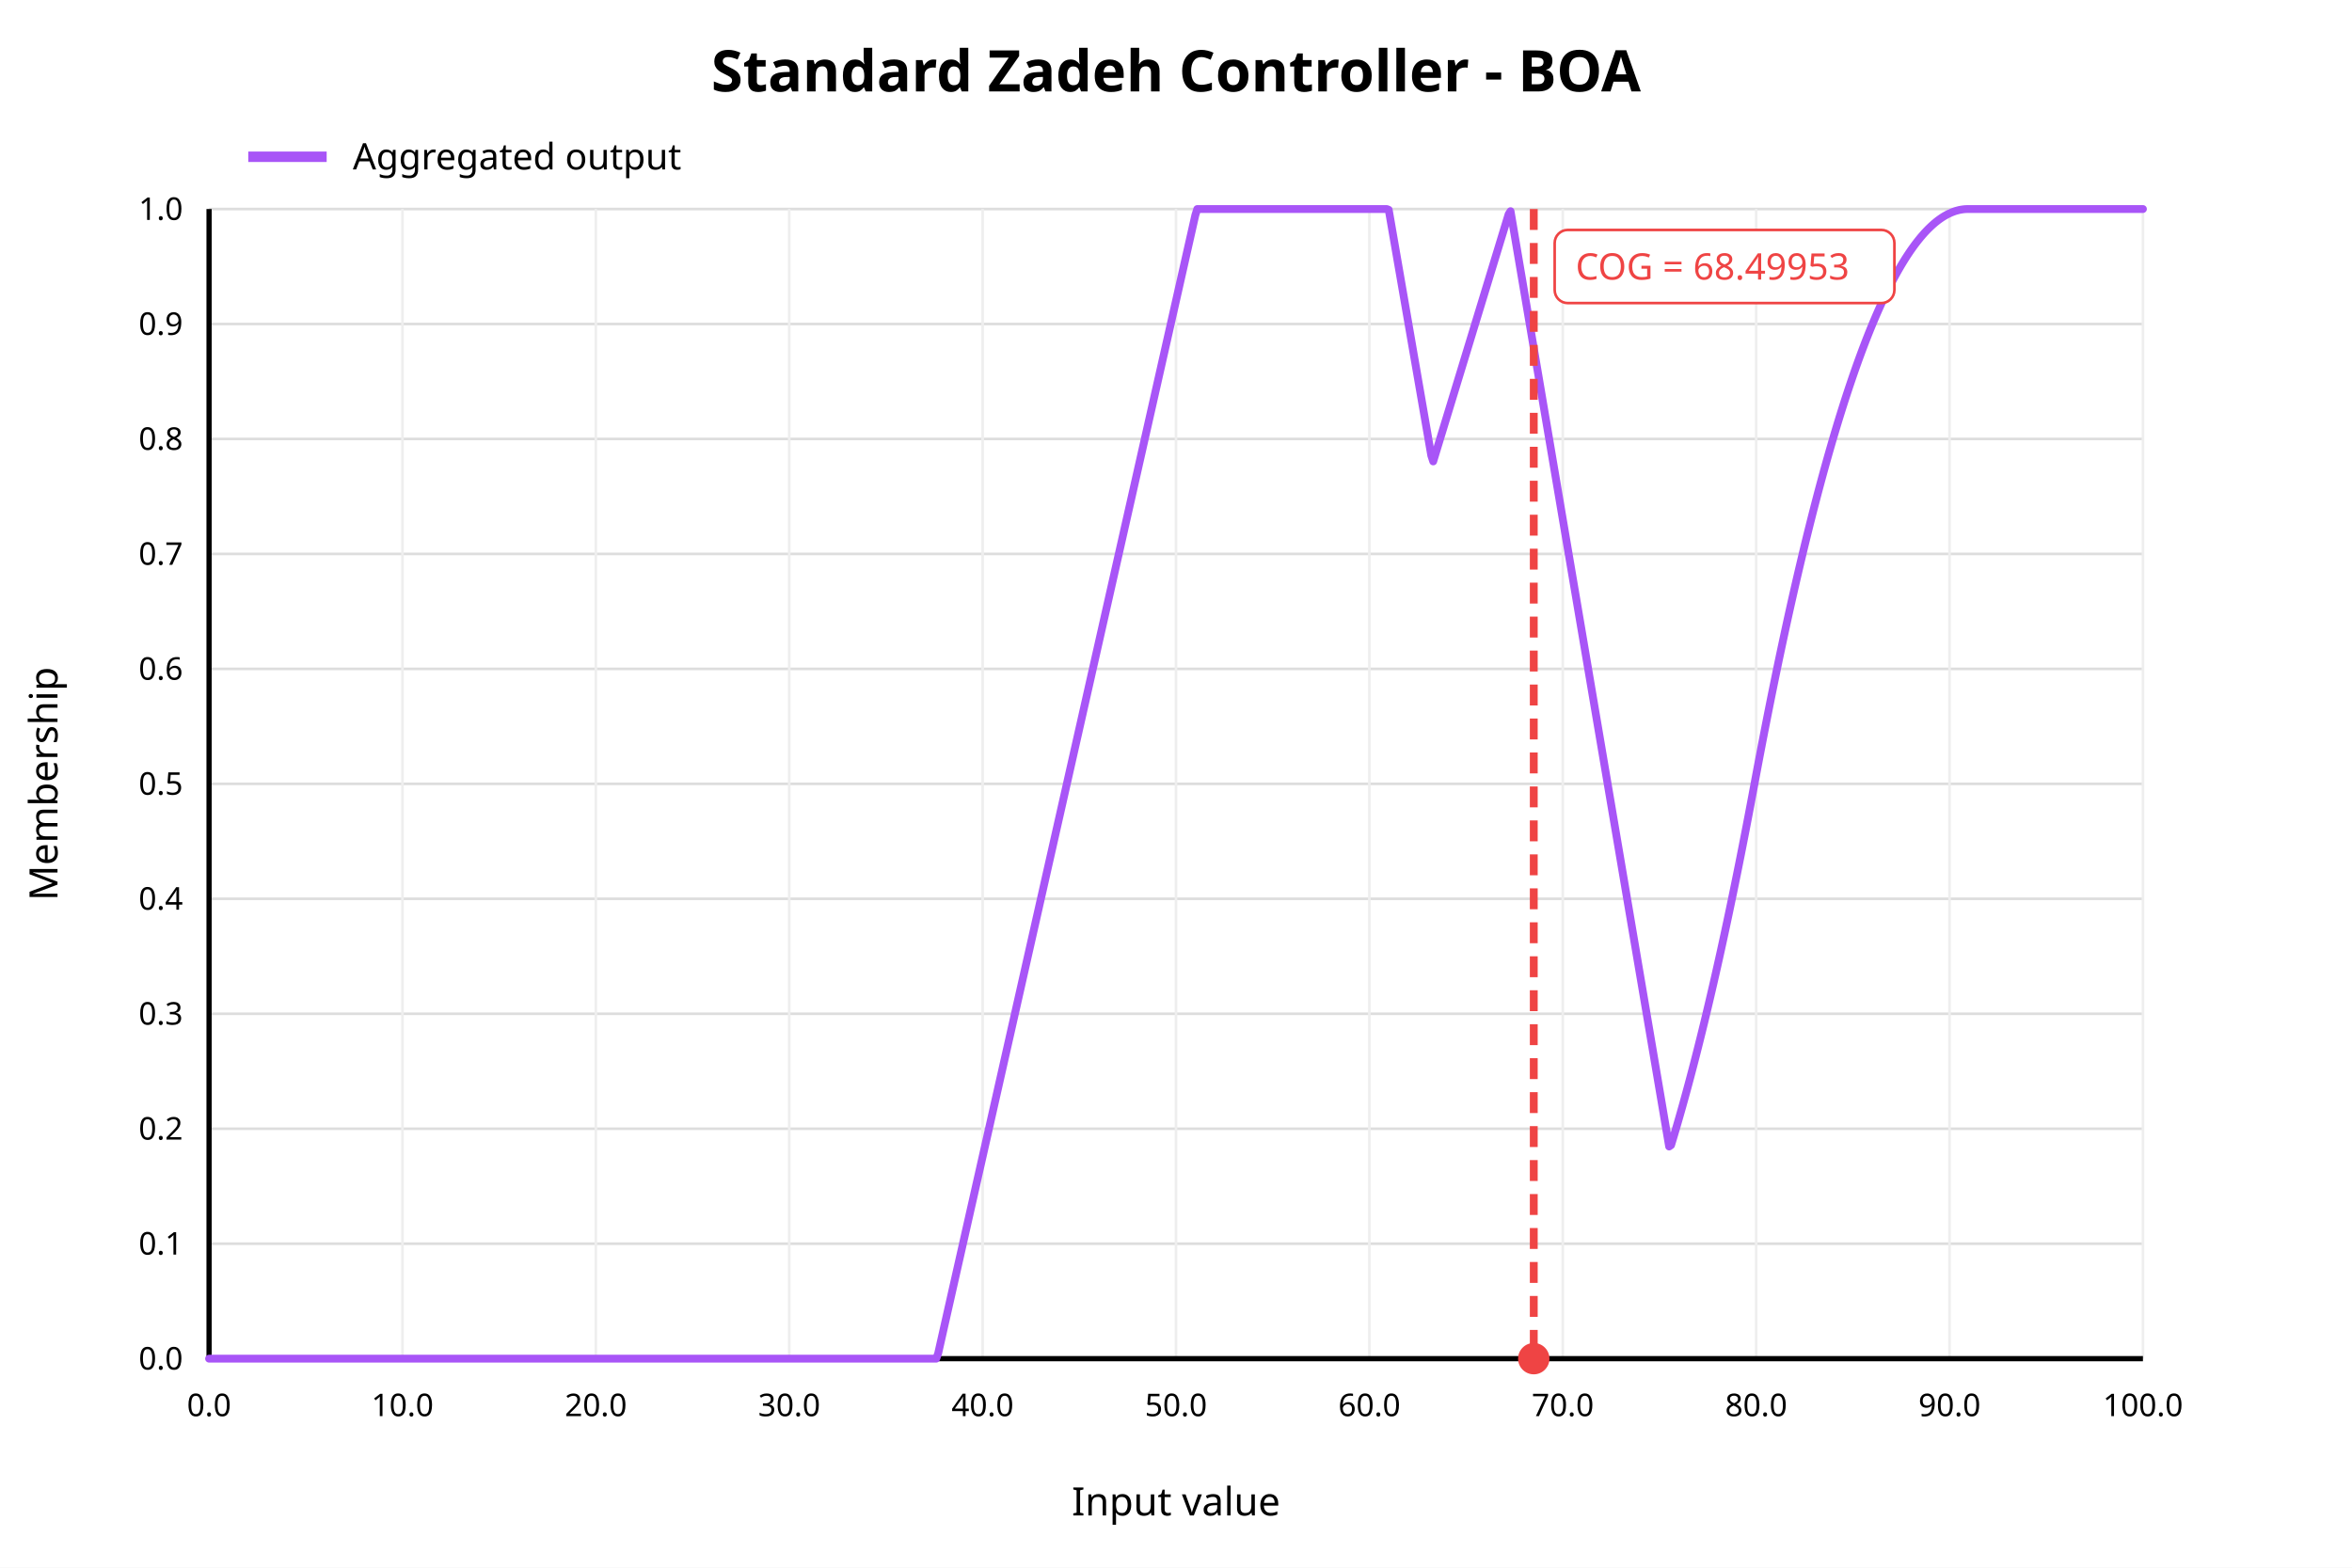
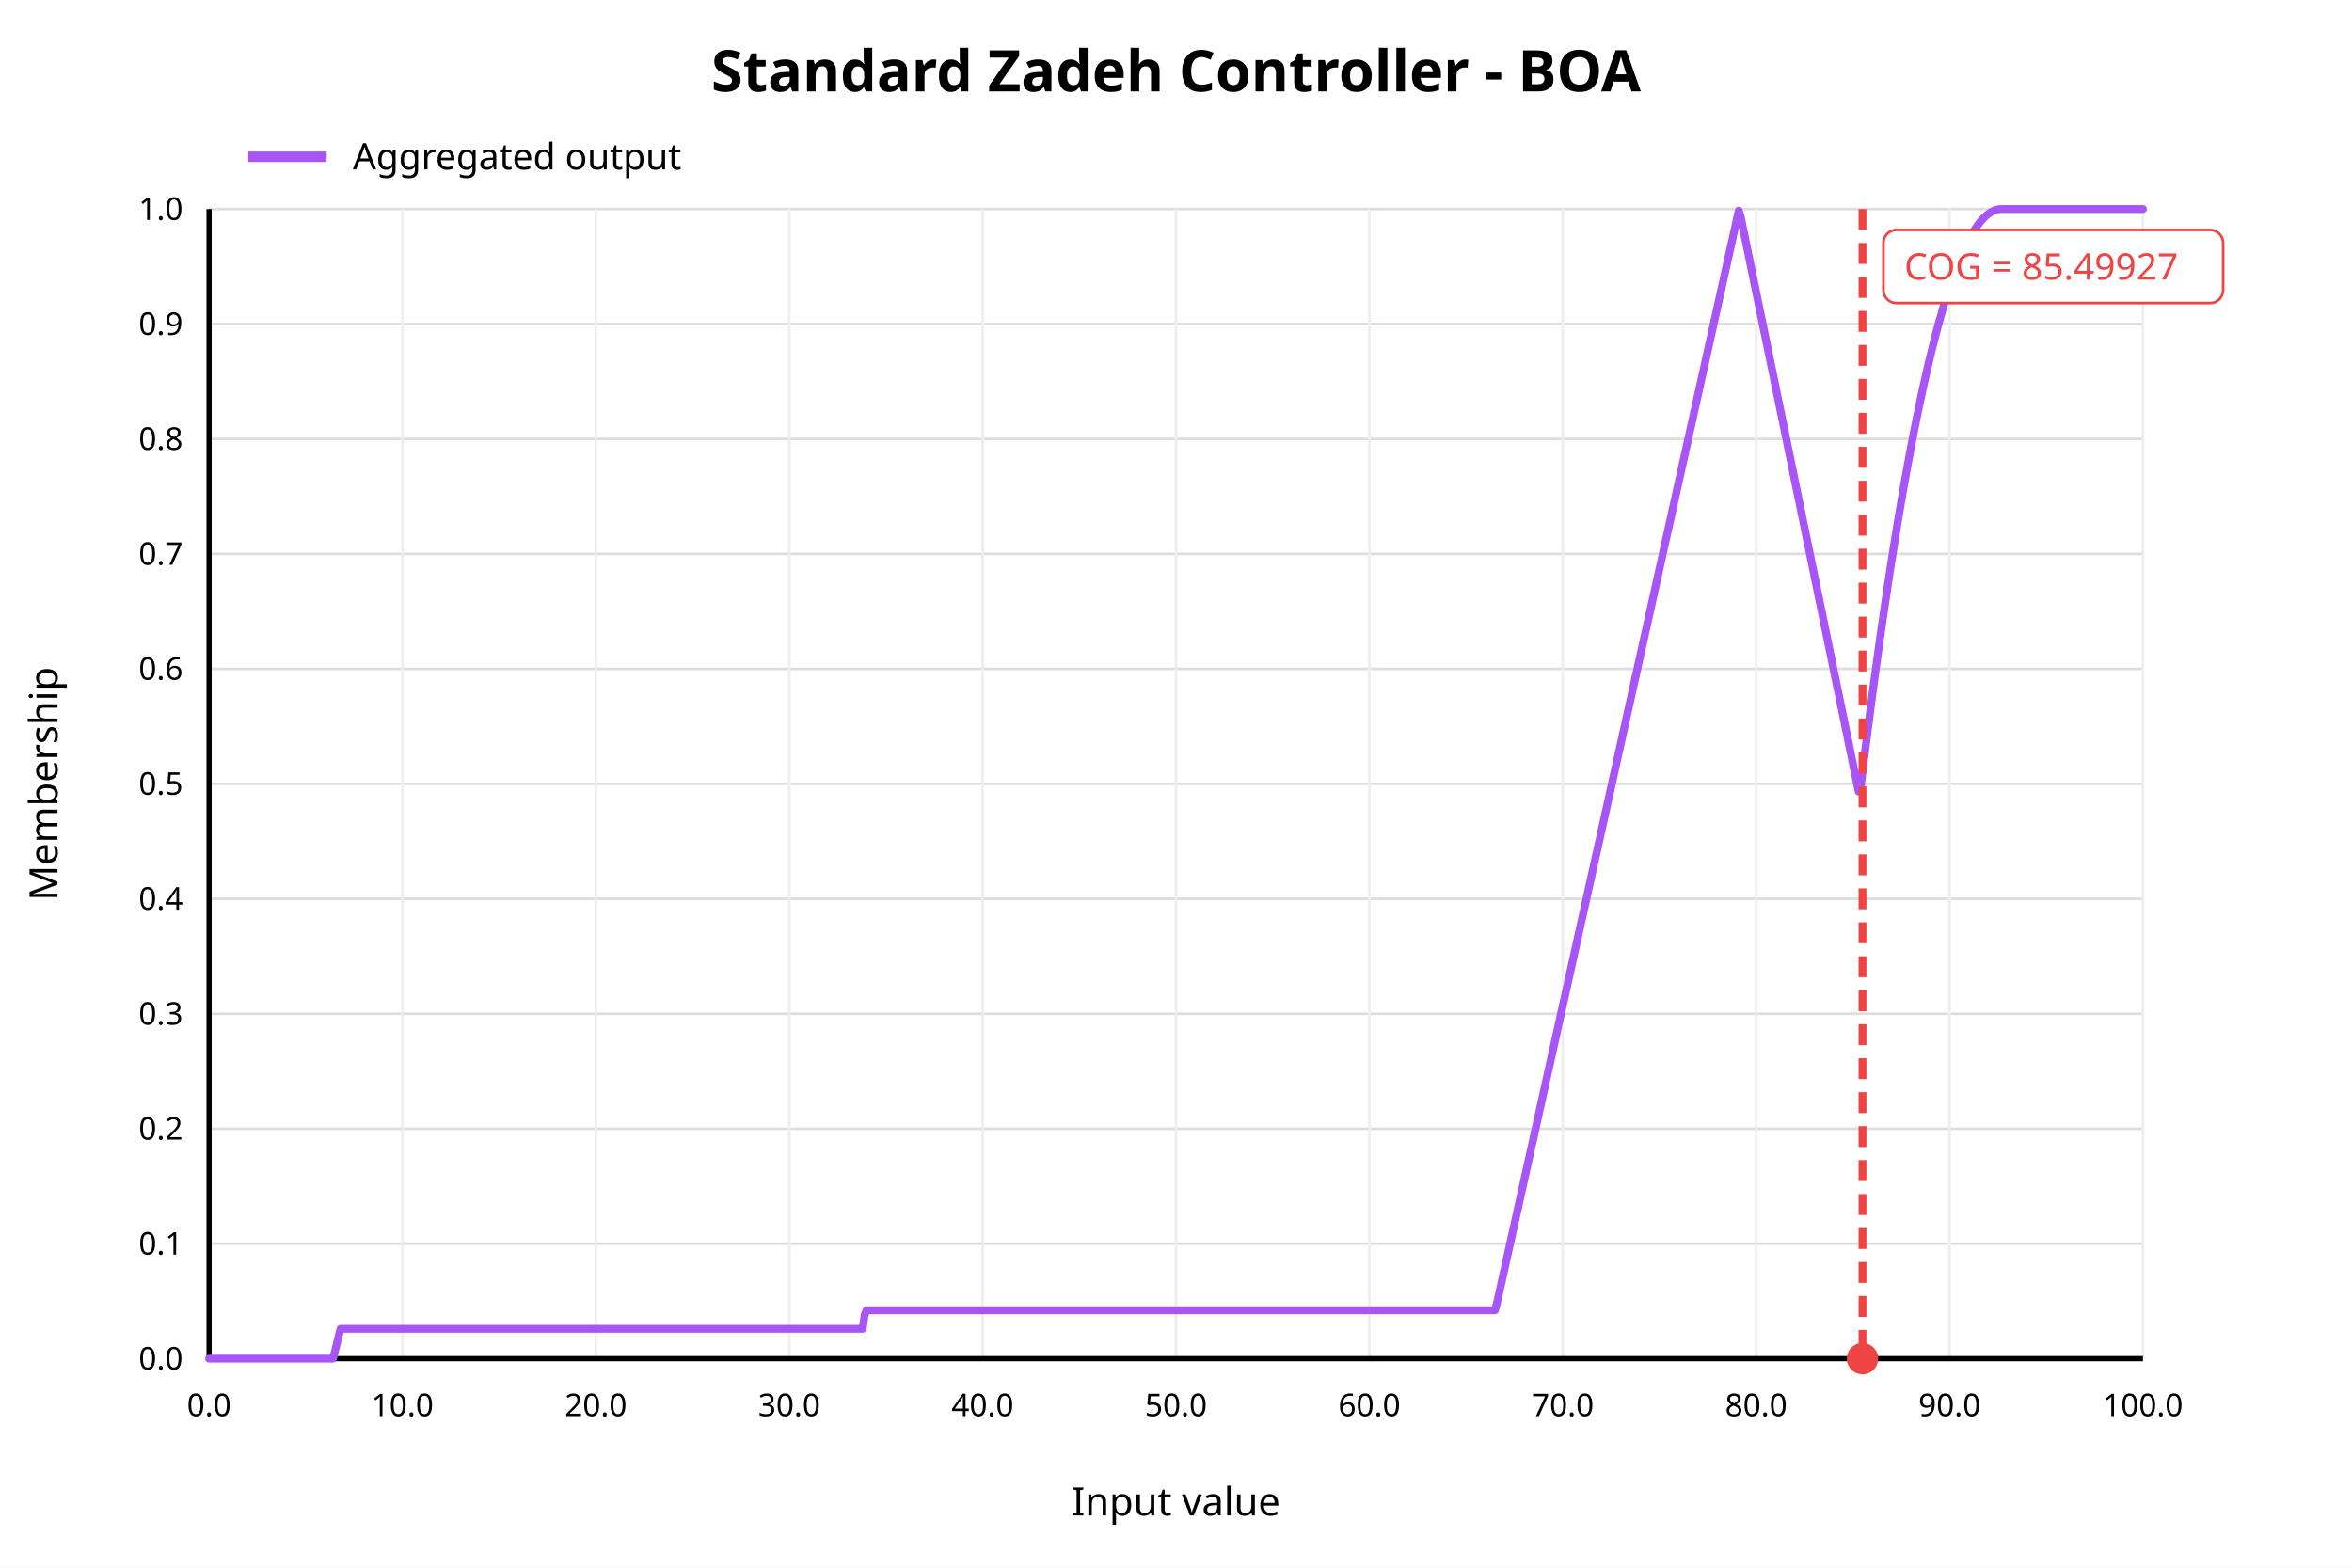
<svg xmlns="http://www.w3.org/2000/svg" width="900" height="600" viewBox="0 0 900 600">
  <rect x="0" y="0" width="900" height="600" fill="white" />
  <text x="450" y="35" text-anchor="middle" font-family="sans-serif" font-size="22" font-weight="bold" fill="black">Standard Zadeh Controller - BOA</text>
  <line x1="80" y1="520.00" x2="820" y2="520.00" stroke="#dddddd" stroke-width="1" />
  <text x="70" y="520.00" text-anchor="end" dominant-baseline="middle" font-family="sans-serif" font-size="12" fill="black">0.0</text>
  <line x1="80" y1="476.00" x2="820" y2="476.00" stroke="#dddddd" stroke-width="1" />
  <text x="70" y="476.00" text-anchor="end" dominant-baseline="middle" font-family="sans-serif" font-size="12" fill="black">0.1</text>
  <line x1="80" y1="432.00" x2="820" y2="432.00" stroke="#dddddd" stroke-width="1" />
  <text x="70" y="432.00" text-anchor="end" dominant-baseline="middle" font-family="sans-serif" font-size="12" fill="black">0.2</text>
  <line x1="80" y1="388.00" x2="820" y2="388.00" stroke="#dddddd" stroke-width="1" />
  <text x="70" y="388.00" text-anchor="end" dominant-baseline="middle" font-family="sans-serif" font-size="12" fill="black">0.3</text>
  <line x1="80" y1="344.00" x2="820" y2="344.00" stroke="#dddddd" stroke-width="1" />
  <text x="70" y="344.00" text-anchor="end" dominant-baseline="middle" font-family="sans-serif" font-size="12" fill="black">0.4</text>
  <line x1="80" y1="300.00" x2="820" y2="300.00" stroke="#dddddd" stroke-width="1" />
  <text x="70" y="300.00" text-anchor="end" dominant-baseline="middle" font-family="sans-serif" font-size="12" fill="black">0.5</text>
  <line x1="80" y1="256.00" x2="820" y2="256.00" stroke="#dddddd" stroke-width="1" />
  <text x="70" y="256.00" text-anchor="end" dominant-baseline="middle" font-family="sans-serif" font-size="12" fill="black">0.6</text>
  <line x1="80" y1="212.00" x2="820" y2="212.00" stroke="#dddddd" stroke-width="1" />
  <text x="70" y="212.00" text-anchor="end" dominant-baseline="middle" font-family="sans-serif" font-size="12" fill="black">0.7</text>
  <line x1="80" y1="168.00" x2="820" y2="168.00" stroke="#dddddd" stroke-width="1" />
  <text x="70" y="168.00" text-anchor="end" dominant-baseline="middle" font-family="sans-serif" font-size="12" fill="black">0.8</text>
  <line x1="80" y1="124.00" x2="820" y2="124.00" stroke="#dddddd" stroke-width="1" />
  <text x="70" y="124.00" text-anchor="end" dominant-baseline="middle" font-family="sans-serif" font-size="12" fill="black">0.9</text>
  <line x1="80" y1="80.00" x2="820" y2="80.00" stroke="#dddddd" stroke-width="1" />
  <text x="70" y="80.00" text-anchor="end" dominant-baseline="middle" font-family="sans-serif" font-size="12" fill="black">1.0</text>
  <line x1="80.00" y1="80" x2="80.00" y2="520" stroke="#eeeeee" stroke-width="1" />
  <text x="80.00" y="542" text-anchor="middle" font-family="sans-serif" font-size="12" fill="black">0.0</text>
  <line x1="154.00" y1="80" x2="154.00" y2="520" stroke="#eeeeee" stroke-width="1" />
  <text x="154.00" y="542" text-anchor="middle" font-family="sans-serif" font-size="12" fill="black">10.0</text>
  <line x1="228.00" y1="80" x2="228.00" y2="520" stroke="#eeeeee" stroke-width="1" />
  <text x="228.00" y="542" text-anchor="middle" font-family="sans-serif" font-size="12" fill="black">20.0</text>
  <line x1="302.00" y1="80" x2="302.00" y2="520" stroke="#eeeeee" stroke-width="1" />
  <text x="302.00" y="542" text-anchor="middle" font-family="sans-serif" font-size="12" fill="black">30.0</text>
  <line x1="376.00" y1="80" x2="376.00" y2="520" stroke="#eeeeee" stroke-width="1" />
  <text x="376.00" y="542" text-anchor="middle" font-family="sans-serif" font-size="12" fill="black">40.0</text>
  <line x1="450.00" y1="80" x2="450.00" y2="520" stroke="#eeeeee" stroke-width="1" />
  <text x="450.00" y="542" text-anchor="middle" font-family="sans-serif" font-size="12" fill="black">50.0</text>
  <line x1="524.00" y1="80" x2="524.00" y2="520" stroke="#eeeeee" stroke-width="1" />
  <text x="524.00" y="542" text-anchor="middle" font-family="sans-serif" font-size="12" fill="black">60.0</text>
  <line x1="598.00" y1="80" x2="598.00" y2="520" stroke="#eeeeee" stroke-width="1" />
  <text x="598.00" y="542" text-anchor="middle" font-family="sans-serif" font-size="12" fill="black">70.0</text>
  <line x1="672.00" y1="80" x2="672.00" y2="520" stroke="#eeeeee" stroke-width="1" />
  <text x="672.00" y="542" text-anchor="middle" font-family="sans-serif" font-size="12" fill="black">80.0</text>
  <line x1="746.00" y1="80" x2="746.00" y2="520" stroke="#eeeeee" stroke-width="1" />
  <text x="746.00" y="542" text-anchor="middle" font-family="sans-serif" font-size="12" fill="black">90.0</text>
  <line x1="820.00" y1="80" x2="820.00" y2="520" stroke="#eeeeee" stroke-width="1" />
  <text x="820.00" y="542" text-anchor="middle" font-family="sans-serif" font-size="12" fill="black">100.0</text>
  <line x1="80" y1="520" x2="820" y2="520" stroke="black" stroke-width="2" />
  <line x1="80" y1="80" x2="80" y2="520" stroke="black" stroke-width="2" />
  <text x="450" y="580" text-anchor="middle" font-family="sans-serif" font-size="15" fill="black">Input value</text>
  <text x="22" y="300" text-anchor="middle" font-family="sans-serif" font-size="15" fill="black" transform="rotate(-90 22 300)">Membership</text>
-   <polyline fill="none" stroke="#a855f7" stroke-width="3" stroke-linejoin="round" stroke-linecap="round" points="80.00,520.00 80.74,520.00 81.48,520.00 82.22,520.00 82.96,520.00 83.70,520.00 84.44,520.00 85.18,520.00 85.92,520.00 86.66,520.00 87.40,520.00 88.14,520.00 88.88,520.00 89.62,520.00 90.36,520.00 91.10,520.00 91.84,520.00 92.58,520.00 93.32,520.00 94.06,520.00 94.80,520.00 95.54,520.00 96.28,520.00 97.02,520.00 97.76,520.00 98.50,520.00 99.24,520.00 99.98,520.00 100.72,520.00 101.46,520.00 102.20,520.00 102.94,520.00 103.68,520.00 104.42,520.00 105.16,520.00 105.90,520.00 106.64,520.00 107.38,520.00 108.12,520.00 108.86,520.00 109.60,520.00 110.34,520.00 111.08,520.00 111.82,520.00 112.56,520.00 113.30,520.00 114.04,520.00 114.78,520.00 115.52,520.00 116.26,520.00 117.00,520.00 117.74,520.00 118.48,520.00 119.22,520.00 119.96,520.00 120.70,520.00 121.44,520.00 122.18,520.00 122.92,520.00 123.66,520.00 124.40,520.00 125.14,520.00 125.88,520.00 126.62,520.00 127.36,520.00 128.10,520.00 128.84,520.00 129.58,520.00 130.32,520.00 131.06,520.00 131.80,520.00 132.54,520.00 133.28,520.00 134.02,520.00 134.76,520.00 135.50,520.00 136.24,520.00 136.98,520.00 137.72,520.00 138.46,520.00 139.20,520.00 139.94,520.00 140.68,520.00 141.42,520.00 142.16,520.00 142.90,520.00 143.64,520.00 144.38,520.00 145.12,520.00 145.86,520.00 146.60,520.00 147.34,520.00 148.08,520.00 148.82,520.00 149.56,520.00 150.30,520.00 151.04,520.00 151.78,520.00 152.52,520.00 153.26,520.00 154.00,520.00 154.74,520.00 155.48,520.00 156.22,520.00 156.96,520.00 157.70,520.00 158.44,520.00 159.18,520.00 159.92,520.00 160.66,520.00 161.40,520.00 162.14,520.00 162.88,520.00 163.62,520.00 164.36,520.00 165.10,520.00 165.84,520.00 166.58,520.00 167.32,520.00 168.06,520.00 168.80,520.00 169.54,520.00 170.28,520.00 171.02,520.00 171.76,520.00 172.50,520.00 173.24,520.00 173.98,520.00 174.72,520.00 175.46,520.00 176.20,520.00 176.94,520.00 177.68,520.00 178.42,520.00 179.16,520.00 179.90,520.00 180.64,520.00 181.38,520.00 182.12,520.00 182.86,520.00 183.60,520.00 184.34,520.00 185.08,520.00 185.82,520.00 186.56,520.00 187.30,520.00 188.04,520.00 188.78,520.00 189.52,520.00 190.26,520.00 191.00,520.00 191.74,520.00 192.48,520.00 193.22,520.00 193.96,520.00 194.70,520.00 195.44,520.00 196.18,520.00 196.92,520.00 197.66,520.00 198.40,520.00 199.14,520.00 199.88,520.00 200.62,520.00 201.36,520.00 202.10,520.00 202.84,520.00 203.58,520.00 204.32,520.00 205.06,520.00 205.80,520.00 206.54,520.00 207.28,520.00 208.02,520.00 208.76,520.00 209.50,520.00 210.24,520.00 210.98,520.00 211.72,520.00 212.46,520.00 213.20,520.00 213.94,520.00 214.68,520.00 215.42,520.00 216.16,520.00 216.90,520.00 217.64,520.00 218.38,520.00 219.12,520.00 219.86,520.00 220.60,520.00 221.34,520.00 222.08,520.00 222.82,520.00 223.56,520.00 224.30,520.00 225.04,520.00 225.78,520.00 226.52,520.00 227.26,520.00 228.00,520.00 228.74,520.00 229.48,520.00 230.22,520.00 230.96,520.00 231.70,520.00 232.44,520.00 233.18,520.00 233.92,520.00 234.66,520.00 235.40,520.00 236.14,520.00 236.88,520.00 237.62,520.00 238.36,520.00 239.10,520.00 239.84,520.00 240.58,520.00 241.32,520.00 242.06,520.00 242.80,520.00 243.54,520.00 244.28,520.00 245.02,520.00 245.76,520.00 246.50,520.00 247.24,520.00 247.98,520.00 248.72,520.00 249.46,520.00 250.20,520.00 250.94,520.00 251.68,520.00 252.42,520.00 253.16,520.00 253.90,520.00 254.64,520.00 255.38,520.00 256.12,520.00 256.86,520.00 257.60,520.00 258.34,520.00 259.08,520.00 259.82,520.00 260.56,520.00 261.30,520.00 262.04,520.00 262.78,520.00 263.52,520.00 264.26,520.00 265.00,520.00 265.74,520.00 266.48,520.00 267.22,520.00 267.96,520.00 268.70,520.00 269.44,520.00 270.18,520.00 270.92,520.00 271.66,520.00 272.40,520.00 273.14,520.00 273.88,520.00 274.62,520.00 275.36,520.00 276.10,520.00 276.84,520.00 277.58,520.00 278.32,520.00 279.06,520.00 279.80,520.00 280.54,520.00 281.28,520.00 282.02,520.00 282.76,520.00 283.50,520.00 284.24,520.00 284.98,520.00 285.72,520.00 286.46,520.00 287.20,520.00 287.94,520.00 288.68,520.00 289.42,520.00 290.16,520.00 290.90,520.00 291.64,520.00 292.38,520.00 293.12,520.00 293.86,520.00 294.60,520.00 295.34,520.00 296.08,520.00 296.82,520.00 297.56,520.00 298.30,520.00 299.04,520.00 299.78,520.00 300.52,520.00 301.26,520.00 302.00,520.00 302.74,520.00 303.48,520.00 304.22,520.00 304.96,520.00 305.70,520.00 306.44,520.00 307.18,520.00 307.92,520.00 308.66,520.00 309.40,520.00 310.14,520.00 310.88,520.00 311.62,520.00 312.36,520.00 313.10,520.00 313.84,520.00 314.58,520.00 315.32,520.00 316.06,520.00 316.80,520.00 317.54,520.00 318.28,520.00 319.02,520.00 319.76,520.00 320.50,520.00 321.24,520.00 321.98,520.00 322.72,520.00 323.46,520.00 324.20,520.00 324.94,520.00 325.68,520.00 326.42,520.00 327.16,520.00 327.90,520.00 328.64,520.00 329.38,520.00 330.12,520.00 330.86,520.00 331.60,520.00 332.34,520.00 333.08,520.00 333.82,520.00 334.56,520.00 335.30,520.00 336.04,520.00 336.78,520.00 337.52,520.00 338.26,520.00 339.00,520.00 339.74,520.00 340.48,520.00 341.22,520.00 341.96,520.00 342.70,520.00 343.44,520.00 344.18,520.00 344.92,520.00 345.66,520.00 346.40,520.00 347.14,520.00 347.88,520.00 348.62,520.00 349.36,520.00 350.10,520.00 350.84,520.00 351.58,520.00 352.32,520.00 353.06,520.00 353.80,520.00 354.54,520.00 355.28,520.00 356.02,520.00 356.76,520.00 357.50,520.00 358.24,520.00 358.98,518.02 359.72,514.75 360.46,511.47 361.20,508.19 361.94,504.92 362.68,501.64 363.42,498.37 364.16,495.09 364.90,491.81 365.64,488.54 366.38,485.26 367.12,481.99 367.86,478.71 368.60,475.44 369.34,472.16 370.08,468.88 370.82,465.61 371.56,462.33 372.30,459.06 373.04,455.78 373.78,452.50 374.52,449.23 375.26,445.95 376.00,442.68 376.74,439.40 377.48,436.13 378.22,432.85 378.96,429.57 379.70,426.30 380.44,423.02 381.18,419.75 381.92,416.47 382.66,413.19 383.40,409.92 384.14,406.64 384.88,403.37 385.62,400.09 386.36,396.82 387.10,393.54 387.84,390.26 388.58,386.99 389.32,383.71 390.06,380.44 390.80,377.16 391.54,373.88 392.28,370.61 393.02,367.33 393.76,364.06 394.50,360.78 395.24,357.50 395.98,354.23 396.72,350.95 397.46,347.68 398.20,344.40 398.94,341.13 399.68,337.85 400.42,334.57 401.16,331.30 401.90,328.02 402.64,324.75 403.38,321.47 404.12,318.19 404.86,314.92 405.60,311.64 406.34,308.37 407.08,305.09 407.82,301.82 408.56,298.54 409.30,295.26 410.04,291.99 410.78,288.71 411.52,285.44 412.26,282.16 413.00,278.88 413.74,275.61 414.48,272.33 415.22,269.06 415.96,265.78 416.70,262.51 417.44,259.23 418.18,255.95 418.92,252.68 419.66,249.40 420.40,246.13 421.14,242.85 421.88,239.57 422.62,236.30 423.36,233.02 424.10,229.75 424.84,226.47 425.58,223.20 426.32,219.92 427.06,216.64 427.80,213.37 428.54,210.09 429.28,206.82 430.02,203.54 430.76,200.26 431.50,196.99 432.24,193.71 432.98,190.44 433.72,187.16 434.46,183.89 435.20,180.61 435.94,177.33 436.68,174.06 437.42,170.78 438.16,167.51 438.90,164.23 439.64,160.95 440.38,157.68 441.12,154.40 441.86,151.13 442.60,147.85 443.34,144.57 444.08,141.30 444.82,138.02 445.56,134.75 446.30,131.47 447.04,128.20 447.78,124.92 448.52,121.64 449.26,118.37 450.00,115.09 450.74,111.82 451.48,108.54 452.22,105.26 452.96,101.99 453.70,98.71 454.44,95.44 455.18,92.16 455.92,88.89 456.66,85.61 457.40,82.33 458.14,80.00 458.88,80.00 459.62,80.00 460.36,80.00 461.10,80.00 461.84,80.00 462.58,80.00 463.32,80.00 464.06,80.00 464.80,80.00 465.54,80.00 466.28,80.00 467.02,80.00 467.76,80.00 468.50,80.00 469.24,80.00 469.98,80.00 470.72,80.00 471.46,80.00 472.20,80.00 472.94,80.00 473.68,80.00 474.42,80.00 475.16,80.00 475.90,80.00 476.64,80.00 477.38,80.00 478.12,80.00 478.86,80.00 479.60,80.00 480.34,80.00 481.08,80.00 481.82,80.00 482.56,80.00 483.30,80.00 484.04,80.00 484.78,80.00 485.52,80.00 486.26,80.00 487.00,80.00 487.74,80.00 488.48,80.00 489.22,80.00 489.96,80.00 490.70,80.00 491.44,80.00 492.18,80.00 492.92,80.00 493.66,80.00 494.40,80.00 495.14,80.00 495.88,80.00 496.62,80.00 497.36,80.00 498.10,80.00 498.84,80.00 499.58,80.00 500.32,80.00 501.06,80.00 501.80,80.00 502.54,80.00 503.28,80.00 504.02,80.00 504.76,80.00 505.50,80.00 506.24,80.00 506.98,80.00 507.72,80.00 508.46,80.00 509.20,80.00 509.94,80.00 510.68,80.00 511.42,80.00 512.16,80.00 512.90,80.00 513.64,80.00 514.38,80.00 515.12,80.00 515.86,80.00 516.60,80.00 517.34,80.00 518.08,80.00 518.82,80.00 519.56,80.00 520.30,80.00 521.04,80.00 521.78,80.00 522.52,80.00 523.26,80.00 524.00,80.00 524.74,80.00 525.48,80.00 526.22,80.00 526.96,80.00 527.70,80.00 528.44,80.00 529.18,80.00 529.92,80.00 530.66,80.00 531.40,80.30 532.14,84.57 532.88,88.85 533.62,93.12 534.36,97.39 535.10,101.67 535.84,105.94 536.58,110.22 537.32,114.49 538.06,118.77 538.80,123.04 539.54,127.32 540.28,131.59 541.02,135.87 541.76,140.14 542.50,144.42 543.24,148.69 543.98,152.97 544.72,157.24 545.46,161.52 546.20,165.79 546.94,170.07 547.68,174.34 548.42,176.60 549.16,174.17 549.90,171.75 550.64,169.32 551.38,166.89 552.12,164.47 552.86,162.04 553.60,159.61 554.34,157.19 555.08,154.76 555.82,152.33 556.56,149.91 557.30,147.48 558.04,145.05 558.78,142.63 559.52,140.20 560.26,137.78 561.00,135.35 561.74,132.92 562.48,130.50 563.22,128.07 563.96,125.64 564.70,123.22 565.44,120.79 566.18,118.36 566.92,115.94 567.66,113.51 568.40,111.08 569.14,108.66 569.88,106.23 570.62,103.80 571.36,101.38 572.10,98.95 572.84,96.53 573.58,94.10 574.32,91.67 575.06,89.25 575.80,86.82 576.54,84.39 577.28,81.97 578.02,80.83 578.76,85.19 579.50,89.56 580.24,93.92 580.98,98.29 581.72,102.66 582.46,107.02 583.20,111.39 583.94,115.75 584.68,120.12 585.42,124.48 586.16,128.85 586.90,133.21 587.64,137.58 588.38,141.94 589.12,146.31 589.86,150.68 590.60,155.04 591.34,159.41 592.08,163.77 592.82,168.14 593.56,172.50 594.30,176.87 595.04,181.23 595.78,185.60 596.52,189.96 597.26,194.33 598.00,198.70 598.74,203.06 599.48,207.43 600.22,211.79 600.96,216.16 601.70,220.52 602.44,224.89 603.18,229.25 603.92,233.62 604.66,237.99 605.40,242.35 606.14,246.72 606.88,251.08 607.62,255.45 608.36,259.81 609.10,264.18 609.84,268.54 610.58,272.91 611.32,277.27 612.06,281.64 612.80,286.01 613.54,290.37 614.28,294.74 615.02,299.10 615.76,303.47 616.50,307.83 617.24,312.20 617.98,316.56 618.72,320.93 619.46,325.29 620.20,329.66 620.94,334.03 621.68,338.39 622.42,342.76 623.16,347.12 623.90,351.49 624.64,355.85 625.38,360.22 626.12,364.58 626.86,368.95 627.60,373.31 628.34,377.68 629.08,382.05 629.82,386.41 630.56,390.78 631.30,395.14 632.04,399.51 632.78,403.87 633.52,408.24 634.26,412.60 635.00,416.97 635.74,421.33 636.48,425.70 637.22,430.07 637.96,434.43 638.70,438.80 639.44,438.28 640.18,435.83 640.92,433.35 641.66,430.83 642.40,428.27 643.14,425.68 643.88,423.06 644.62,420.39 645.36,417.69 646.10,414.96 646.84,412.19 647.58,409.38 648.32,406.54 649.06,403.66 649.80,400.74 650.54,397.79 651.28,394.80 652.02,391.78 652.76,388.72 653.50,385.62 654.24,382.49 654.98,379.32 655.72,376.12 656.46,372.88 657.20,369.60 657.94,366.29 658.68,362.94 659.42,359.55 660.16,356.13 660.90,352.68 661.64,349.18 662.38,345.65 663.12,342.09 663.86,338.49 664.60,334.85 665.34,331.18 666.08,327.47 666.82,323.72 667.56,319.94 668.30,316.12 669.04,312.27 669.78,308.38 670.52,304.45 671.26,300.49 672.00,296.52 672.74,292.59 673.48,288.69 674.22,284.82 674.96,281.00 675.70,277.21 676.44,273.45 677.18,269.73 677.92,266.05 678.66,262.41 679.40,258.80 680.14,255.22 680.88,251.68 681.62,248.18 682.36,244.72 683.10,241.29 683.84,237.89 684.58,234.53 685.32,231.21 686.06,227.93 686.80,224.68 687.54,221.47 688.28,218.29 689.02,215.15 689.76,212.04 690.50,208.97 691.24,205.94 691.98,202.94 692.72,199.98 693.46,197.06 694.20,194.17 694.94,191.32 695.68,188.50 696.42,185.72 697.16,182.98 697.90,180.27 698.64,177.60 699.38,174.96 700.12,172.36 700.86,169.80 701.60,167.27 702.34,164.78 703.08,162.32 703.82,159.90 704.56,157.52 705.30,155.17 706.04,152.86 706.78,150.59 707.52,148.35 708.26,146.15 709.00,143.98 709.74,141.85 710.48,139.75 711.22,137.69 711.96,135.67 712.70,133.69 713.44,131.74 714.18,129.82 714.92,127.94 715.66,126.10 716.40,124.30 717.14,122.53 717.88,120.79 718.62,119.09 719.36,117.43 720.10,115.81 720.84,114.22 721.58,112.66 722.32,111.15 723.06,109.67 723.80,108.22 724.54,106.81 725.28,105.44 726.02,104.10 726.76,102.80 727.50,101.54 728.24,100.31 728.98,99.11 729.72,97.96 730.46,96.84 731.20,95.75 731.94,94.71 732.68,93.69 733.42,92.72 734.16,91.78 734.90,90.87 735.64,90.01 736.38,89.17 737.12,88.38 737.86,87.62 738.60,86.90 739.34,86.21 740.08,85.56 740.82,84.94 741.56,84.36 742.30,83.82 743.04,83.31 743.78,82.84 744.52,82.41 745.26,82.01 746.00,81.65 746.74,81.32 747.48,81.03 748.22,80.77 748.96,80.56 749.70,80.37 750.44,80.23 751.18,80.12 751.92,80.04 752.66,80.01 753.40,80.00 754.14,80.00 754.88,80.00 755.62,80.00 756.36,80.00 757.10,80.00 757.84,80.00 758.58,80.00 759.32,80.00 760.06,80.00 760.80,80.00 761.54,80.00 762.28,80.00 763.02,80.00 763.76,80.00 764.50,80.00 765.24,80.00 765.98,80.00 766.72,80.00 767.46,80.00 768.20,80.00 768.94,80.00 769.68,80.00 770.42,80.00 771.16,80.00 771.90,80.00 772.64,80.00 773.38,80.00 774.12,80.00 774.86,80.00 775.60,80.00 776.34,80.00 777.08,80.00 777.82,80.00 778.56,80.00 779.30,80.00 780.04,80.00 780.78,80.00 781.52,80.00 782.26,80.00 783.00,80.00 783.74,80.00 784.48,80.00 785.22,80.00 785.96,80.00 786.70,80.00 787.44,80.00 788.18,80.00 788.92,80.00 789.66,80.00 790.40,80.00 791.14,80.00 791.88,80.00 792.62,80.00 793.36,80.00 794.10,80.00 794.84,80.00 795.58,80.00 796.32,80.00 797.06,80.00 797.80,80.00 798.54,80.00 799.28,80.00 800.02,80.00 800.76,80.00 801.50,80.00 802.24,80.00 802.98,80.00 803.72,80.00 804.46,80.00 805.20,80.00 805.94,80.00 806.68,80.00 807.42,80.00 808.16,80.00 808.90,80.00 809.64,80.00 810.38,80.00 811.12,80.00 811.86,80.00 812.60,80.00 813.34,80.00 814.08,80.00 814.82,80.00 815.56,80.00 816.30,80.00 817.04,80.00 817.78,80.00 818.52,80.00 819.26,80.00 820.00,80.00" />
-   <line x1="586.90" y1="80" x2="586.90" y2="520" stroke="#ef4444" stroke-width="3" stroke-dasharray="8 5" />
-   <circle cx="586.90" cy="520" r="6" fill="#ef4444" />
-   <rect x="594.90" y="88" width="130" height="28" rx="5" fill="white" stroke="#ef4444" />
-   <text x="602.90" y="107" font-family="sans-serif" font-size="14" fill="#ef4444">COG = 68.49953</text>
+   <polyline fill="none" stroke="#a855f7" stroke-width="3" stroke-linejoin="round" stroke-linecap="round" points="80.00,520.00 80.74,520.00 81.48,520.00 82.22,520.00 82.96,520.00 83.70,520.00 84.44,520.00 85.18,520.00 85.92,520.00 86.66,520.00 87.40,520.00 88.14,520.00 88.88,520.00 89.62,520.00 90.36,520.00 91.10,520.00 91.84,520.00 92.58,520.00 93.32,520.00 94.06,520.00 94.80,520.00 95.54,520.00 96.28,520.00 97.02,520.00 97.76,520.00 98.50,520.00 99.24,520.00 99.98,520.00 100.72,520.00 101.46,520.00 102.20,520.00 102.94,520.00 103.68,520.00 104.42,520.00 105.16,520.00 105.90,520.00 106.64,520.00 107.38,520.00 108.12,520.00 108.86,520.00 109.60,520.00 110.34,520.00 111.08,520.00 111.82,520.00 112.56,520.00 113.30,520.00 114.04,520.00 114.78,520.00 115.52,520.00 116.26,520.00 117.00,520.00 117.74,520.00 118.48,520.00 119.22,520.00 119.96,520.00 120.70,520.00 121.44,520.00 122.18,520.00 122.92,520.00 123.66,520.00 124.40,520.00 125.14,520.00 125.88,520.00 126.62,520.00 127.36,520.00 128.10,517.49 128.84,514.44 129.58,511.39 130.32,508.56 131.06,508.56 131.80,508.56 132.54,508.56 133.28,508.56 134.02,508.56 134.76,508.56 135.50,508.56 136.24,508.56 136.98,508.56 137.72,508.56 138.46,508.56 139.20,508.56 139.94,508.56 140.68,508.56 141.42,508.56 142.16,508.56 142.90,508.56 143.64,508.56 144.38,508.56 145.12,508.56 145.86,508.56 146.60,508.56 147.34,508.56 148.08,508.56 148.82,508.56 149.56,508.56 150.30,508.56 151.04,508.56 151.78,508.56 152.52,508.56 153.26,508.56 154.00,508.56 154.74,508.56 155.48,508.56 156.22,508.56 156.96,508.56 157.70,508.56 158.44,508.56 159.18,508.56 159.92,508.56 160.66,508.56 161.40,508.56 162.14,508.56 162.88,508.56 163.62,508.56 164.36,508.56 165.10,508.56 165.84,508.56 166.58,508.56 167.32,508.56 168.06,508.56 168.80,508.56 169.54,508.56 170.28,508.56 171.02,508.56 171.76,508.56 172.50,508.56 173.24,508.56 173.98,508.56 174.72,508.56 175.46,508.56 176.20,508.56 176.94,508.56 177.68,508.56 178.42,508.56 179.16,508.56 179.90,508.56 180.64,508.56 181.38,508.56 182.12,508.56 182.86,508.56 183.60,508.56 184.34,508.56 185.08,508.56 185.82,508.56 186.56,508.56 187.30,508.56 188.04,508.56 188.78,508.56 189.52,508.56 190.26,508.56 191.00,508.56 191.74,508.56 192.48,508.56 193.22,508.56 193.96,508.56 194.70,508.56 195.44,508.56 196.18,508.56 196.92,508.56 197.66,508.56 198.40,508.56 199.14,508.56 199.88,508.56 200.62,508.56 201.36,508.56 202.10,508.56 202.84,508.56 203.58,508.56 204.32,508.56 205.06,508.56 205.80,508.56 206.54,508.56 207.28,508.56 208.02,508.56 208.76,508.56 209.50,508.56 210.24,508.56 210.98,508.56 211.72,508.56 212.46,508.56 213.20,508.56 213.94,508.56 214.68,508.56 215.42,508.56 216.16,508.56 216.90,508.56 217.64,508.56 218.38,508.56 219.12,508.56 219.86,508.56 220.60,508.56 221.34,508.56 222.08,508.56 222.82,508.56 223.56,508.56 224.30,508.56 225.04,508.56 225.78,508.56 226.52,508.56 227.26,508.56 228.00,508.56 228.74,508.56 229.48,508.56 230.22,508.56 230.96,508.56 231.70,508.56 232.44,508.56 233.18,508.56 233.92,508.56 234.66,508.56 235.40,508.56 236.14,508.56 236.88,508.56 237.62,508.56 238.36,508.56 239.10,508.56 239.84,508.56 240.58,508.56 241.32,508.56 242.06,508.56 242.80,508.56 243.54,508.56 244.28,508.56 245.02,508.56 245.76,508.56 246.50,508.56 247.24,508.56 247.98,508.56 248.72,508.56 249.46,508.56 250.20,508.56 250.94,508.56 251.68,508.56 252.42,508.56 253.16,508.56 253.90,508.56 254.64,508.56 255.38,508.56 256.12,508.56 256.86,508.56 257.60,508.56 258.34,508.56 259.08,508.56 259.82,508.56 260.56,508.56 261.30,508.56 262.04,508.56 262.78,508.56 263.52,508.56 264.26,508.56 265.00,508.56 265.74,508.56 266.48,508.56 267.22,508.56 267.96,508.56 268.70,508.56 269.44,508.56 270.18,508.56 270.92,508.56 271.66,508.56 272.40,508.56 273.14,508.56 273.88,508.56 274.62,508.56 275.36,508.56 276.10,508.56 276.84,508.56 277.58,508.56 278.32,508.56 279.06,508.56 279.80,508.56 280.54,508.56 281.28,508.56 282.02,508.56 282.76,508.56 283.50,508.56 284.24,508.56 284.98,508.56 285.72,508.56 286.46,508.56 287.20,508.56 287.94,508.56 288.68,508.56 289.42,508.56 290.16,508.56 290.90,508.56 291.64,508.56 292.38,508.56 293.12,508.56 293.86,508.56 294.60,508.56 295.34,508.56 296.08,508.56 296.82,508.56 297.56,508.56 298.30,508.56 299.04,508.56 299.78,508.56 300.52,508.56 301.26,508.56 302.00,508.56 302.74,508.56 303.48,508.56 304.22,508.56 304.96,508.56 305.70,508.56 306.44,508.56 307.18,508.56 307.92,508.56 308.66,508.56 309.40,508.56 310.14,508.56 310.88,508.56 311.62,508.56 312.36,508.56 313.10,508.56 313.84,508.56 314.58,508.56 315.32,508.56 316.06,508.56 316.80,508.56 317.54,508.56 318.28,508.56 319.02,508.56 319.76,508.56 320.50,508.56 321.24,508.56 321.98,508.56 322.72,508.56 323.46,508.56 324.20,508.56 324.94,508.56 325.68,508.56 326.42,508.56 327.16,508.56 327.90,508.56 328.64,508.56 329.38,508.56 330.12,508.56 330.86,503.24 331.60,501.46 332.34,501.46 333.08,501.46 333.82,501.46 334.56,501.46 335.30,501.46 336.04,501.46 336.78,501.46 337.52,501.46 338.26,501.46 339.00,501.46 339.74,501.46 340.48,501.46 341.22,501.46 341.96,501.46 342.70,501.46 343.44,501.46 344.18,501.46 344.92,501.46 345.66,501.46 346.40,501.46 347.14,501.46 347.88,501.46 348.62,501.46 349.36,501.46 350.10,501.46 350.84,501.46 351.58,501.46 352.32,501.46 353.06,501.46 353.80,501.46 354.54,501.46 355.28,501.46 356.02,501.46 356.76,501.46 357.50,501.46 358.24,501.46 358.98,501.46 359.72,501.46 360.46,501.46 361.20,501.46 361.94,501.46 362.68,501.46 363.42,501.46 364.16,501.46 364.90,501.46 365.64,501.46 366.38,501.46 367.12,501.46 367.86,501.46 368.60,501.46 369.34,501.46 370.08,501.46 370.82,501.46 371.56,501.46 372.30,501.46 373.04,501.46 373.78,501.46 374.52,501.46 375.26,501.46 376.00,501.46 376.74,501.46 377.48,501.46 378.22,501.46 378.96,501.46 379.70,501.46 380.44,501.46 381.18,501.46 381.92,501.46 382.66,501.46 383.40,501.46 384.14,501.46 384.88,501.46 385.62,501.46 386.36,501.46 387.10,501.46 387.84,501.46 388.58,501.46 389.32,501.46 390.06,501.46 390.80,501.46 391.54,501.46 392.28,501.46 393.02,501.46 393.76,501.46 394.50,501.46 395.24,501.46 395.98,501.46 396.72,501.46 397.46,501.46 398.20,501.46 398.94,501.46 399.68,501.46 400.42,501.46 401.16,501.46 401.90,501.46 402.64,501.46 403.38,501.46 404.12,501.46 404.86,501.46 405.60,501.46 406.34,501.46 407.08,501.46 407.82,501.46 408.56,501.46 409.30,501.46 410.04,501.46 410.78,501.46 411.52,501.46 412.26,501.46 413.00,501.46 413.74,501.46 414.48,501.46 415.22,501.46 415.96,501.46 416.70,501.46 417.44,501.46 418.18,501.46 418.92,501.46 419.66,501.46 420.40,501.46 421.14,501.46 421.88,501.46 422.62,501.46 423.36,501.46 424.10,501.46 424.84,501.46 425.58,501.46 426.32,501.46 427.06,501.46 427.80,501.46 428.54,501.46 429.28,501.46 430.02,501.46 430.76,501.46 431.50,501.46 432.24,501.46 432.98,501.46 433.72,501.46 434.46,501.46 435.20,501.46 435.94,501.46 436.68,501.46 437.42,501.46 438.16,501.46 438.90,501.46 439.64,501.46 440.38,501.46 441.12,501.46 441.86,501.46 442.60,501.46 443.34,501.46 444.08,501.46 444.82,501.46 445.56,501.46 446.30,501.46 447.04,501.46 447.78,501.46 448.52,501.46 449.26,501.46 450.00,501.46 450.74,501.46 451.48,501.46 452.22,501.46 452.96,501.46 453.70,501.46 454.44,501.46 455.18,501.46 455.92,501.46 456.66,501.46 457.40,501.46 458.14,501.46 458.88,501.46 459.62,501.46 460.36,501.46 461.10,501.46 461.84,501.46 462.58,501.46 463.32,501.46 464.06,501.46 464.80,501.46 465.54,501.46 466.28,501.46 467.02,501.46 467.76,501.46 468.50,501.46 469.24,501.46 469.98,501.46 470.72,501.46 471.46,501.46 472.20,501.46 472.94,501.46 473.68,501.46 474.42,501.46 475.16,501.46 475.90,501.46 476.64,501.46 477.38,501.46 478.12,501.46 478.86,501.46 479.60,501.46 480.34,501.46 481.08,501.46 481.82,501.46 482.56,501.46 483.30,501.46 484.04,501.46 484.78,501.46 485.52,501.46 486.26,501.46 487.00,501.46 487.74,501.46 488.48,501.46 489.22,501.46 489.96,501.46 490.70,501.46 491.44,501.46 492.18,501.46 492.92,501.46 493.66,501.46 494.40,501.46 495.14,501.46 495.88,501.46 496.62,501.46 497.36,501.46 498.10,501.46 498.84,501.46 499.58,501.46 500.32,501.46 501.06,501.46 501.80,501.46 502.54,501.46 503.28,501.46 504.02,501.46 504.76,501.46 505.50,501.46 506.24,501.46 506.98,501.46 507.72,501.46 508.46,501.46 509.20,501.46 509.94,501.46 510.68,501.46 511.42,501.46 512.16,501.46 512.90,501.46 513.64,501.46 514.38,501.46 515.12,501.46 515.86,501.46 516.60,501.46 517.34,501.46 518.08,501.46 518.82,501.46 519.56,501.46 520.30,501.46 521.04,501.46 521.78,501.46 522.52,501.46 523.26,501.46 524.00,501.46 524.74,501.46 525.48,501.46 526.22,501.46 526.96,501.46 527.70,501.46 528.44,501.46 529.18,501.46 529.92,501.46 530.66,501.46 531.40,501.46 532.14,501.46 532.88,501.46 533.62,501.46 534.36,501.46 535.10,501.46 535.84,501.46 536.58,501.46 537.32,501.46 538.06,501.46 538.80,501.46 539.54,501.46 540.28,501.46 541.02,501.46 541.76,501.46 542.50,501.46 543.24,501.46 543.98,501.46 544.72,501.46 545.46,501.46 546.20,501.46 546.94,501.46 547.68,501.46 548.42,501.46 549.16,501.46 549.90,501.46 550.64,501.46 551.38,501.46 552.12,501.46 552.86,501.46 553.60,501.46 554.34,501.46 555.08,501.46 555.82,501.46 556.56,501.46 557.30,501.46 558.04,501.46 558.78,501.46 559.52,501.46 560.26,501.46 561.00,501.46 561.74,501.46 562.48,501.46 563.22,501.46 563.96,501.46 564.70,501.46 565.44,501.46 566.18,501.46 566.92,501.46 567.66,501.46 568.40,501.46 569.14,501.46 569.88,501.46 570.62,501.46 571.36,501.46 572.10,501.46 572.84,498.59 573.58,495.25 574.32,491.91 575.06,488.56 575.80,485.22 576.54,481.88 577.28,478.53 578.02,475.19 578.76,471.84 579.50,468.50 580.24,465.16 580.98,461.81 581.72,458.47 582.46,455.13 583.20,451.78 583.94,448.44 584.68,445.09 585.42,441.75 586.16,438.41 586.90,435.06 587.64,431.72 588.38,428.37 589.12,425.03 589.86,421.69 590.60,418.34 591.34,415.00 592.08,411.66 592.82,408.31 593.56,404.97 594.30,401.63 595.04,398.28 595.78,394.94 596.52,391.59 597.26,388.25 598.00,384.91 598.74,381.56 599.48,378.22 600.22,374.87 600.96,371.53 601.70,368.19 602.44,364.84 603.18,361.50 603.92,358.16 604.66,354.81 605.40,351.47 606.14,348.12 606.88,344.78 607.62,341.44 608.36,338.09 609.10,334.75 609.84,331.41 610.58,328.06 611.32,324.72 612.06,321.37 612.80,318.03 613.54,314.69 614.28,311.34 615.02,308.00 615.76,304.66 616.50,301.31 617.24,297.97 617.98,294.62 618.72,291.28 619.46,287.94 620.20,284.59 620.94,281.25 621.68,277.91 622.42,274.56 623.16,271.22 623.90,267.87 624.64,264.53 625.38,261.19 626.12,257.84 626.86,254.50 627.60,251.16 628.34,247.81 629.08,244.47 629.82,241.12 630.56,237.78 631.30,234.44 632.04,231.09 632.78,227.75 633.52,224.41 634.26,221.06 635.00,217.72 635.74,214.37 636.48,211.03 637.22,207.69 637.96,204.34 638.70,201.00 639.44,197.66 640.18,194.31 640.92,190.97 641.66,187.62 642.40,184.28 643.14,180.94 643.88,177.59 644.62,174.25 645.36,170.91 646.10,167.56 646.84,164.22 647.58,160.87 648.32,157.53 649.06,154.19 649.80,150.84 650.54,147.50 651.28,144.16 652.02,140.81 652.76,137.47 653.50,134.12 654.24,130.78 654.98,127.44 655.72,124.09 656.46,120.75 657.20,117.41 657.94,114.06 658.68,110.72 659.42,107.37 660.16,104.03 660.90,100.69 661.64,97.34 662.38,94.00 663.12,90.66 663.86,87.31 664.60,83.97 665.34,80.62 666.08,82.93 666.82,86.54 667.56,90.15 668.30,93.75 669.04,97.36 669.78,100.97 670.52,104.58 671.26,108.18 672.00,111.79 672.74,115.40 673.48,119.00 674.22,122.61 674.96,126.22 675.70,129.83 676.44,133.43 677.18,137.04 677.92,140.65 678.66,144.25 679.40,147.86 680.14,151.47 680.88,155.07 681.62,158.68 682.36,162.29 683.10,165.90 683.84,169.50 684.58,173.11 685.32,176.72 686.06,180.32 686.80,183.93 687.54,187.54 688.28,191.15 689.02,194.75 689.76,198.36 690.50,201.97 691.24,205.57 691.98,209.18 692.72,212.79 693.46,216.39 694.20,220.00 694.94,223.61 695.68,227.22 696.42,230.82 697.16,234.43 697.90,238.04 698.64,241.64 699.38,245.25 700.12,248.86 700.86,252.46 701.60,256.07 702.34,259.68 703.08,263.29 703.82,266.89 704.56,270.50 705.30,274.11 706.04,277.71 706.78,281.32 707.52,284.93 708.26,288.54 709.00,292.14 709.74,295.75 710.48,299.36 711.22,302.96 711.96,301.39 712.70,295.35 713.44,289.39 714.18,283.51 714.92,277.71 715.66,272.00 716.40,266.37 717.14,260.83 717.88,255.37 718.62,249.99 719.36,244.70 720.10,239.49 720.84,234.36 721.58,229.32 722.32,224.36 723.06,219.49 723.80,214.70 724.54,209.99 725.28,205.37 726.02,200.83 726.76,196.37 727.50,192.00 728.24,187.71 728.98,183.51 729.72,179.39 730.46,175.35 731.20,171.40 731.94,167.53 732.68,163.74 733.42,160.04 734.16,156.42 734.90,152.88 735.64,149.43 736.38,146.07 737.12,142.78 737.86,139.58 738.60,136.46 739.34,133.43 740.08,130.48 740.82,127.62 741.56,124.84 742.30,122.14 743.04,119.52 743.78,116.99 744.52,114.55 745.26,112.18 746.00,109.90 746.74,107.71 747.48,105.60 748.22,103.57 748.96,101.62 749.70,99.76 750.44,97.99 751.18,96.29 751.92,94.68 752.66,93.16 753.40,91.71 754.14,90.36 754.88,89.08 755.62,87.89 756.36,86.78 757.10,85.76 757.84,84.82 758.58,83.96 759.32,83.19 760.06,82.50 760.80,81.90 761.54,81.37 762.28,80.94 763.02,80.58 763.76,80.31 764.50,80.13 765.24,80.02 765.98,80.00 766.72,80.00 767.46,80.00 768.20,80.00 768.94,80.00 769.68,80.00 770.42,80.00 771.16,80.00 771.90,80.00 772.64,80.00 773.38,80.00 774.12,80.00 774.86,80.00 775.60,80.00 776.34,80.00 777.08,80.00 777.82,80.00 778.56,80.00 779.30,80.00 780.04,80.00 780.78,80.00 781.52,80.00 782.26,80.00 783.00,80.00 783.74,80.00 784.48,80.00 785.22,80.00 785.96,80.00 786.70,80.00 787.44,80.00 788.18,80.00 788.92,80.00 789.66,80.00 790.40,80.00 791.14,80.00 791.88,80.00 792.62,80.00 793.36,80.00 794.10,80.00 794.84,80.00 795.58,80.00 796.32,80.00 797.06,80.00 797.80,80.00 798.54,80.00 799.28,80.00 800.02,80.00 800.76,80.00 801.50,80.00 802.24,80.00 802.98,80.00 803.72,80.00 804.46,80.00 805.20,80.00 805.94,80.00 806.68,80.00 807.42,80.00 808.16,80.00 808.90,80.00 809.64,80.00 810.38,80.00 811.12,80.00 811.86,80.00 812.60,80.00 813.34,80.00 814.08,80.00 814.82,80.00 815.56,80.00 816.30,80.00 817.04,80.00 817.78,80.00 818.52,80.00 819.26,80.00 820.00,80.00" />
+   <line x1="712.69" y1="80" x2="712.69" y2="520" stroke="#ef4444" stroke-width="3" stroke-dasharray="8 5" />
+   <circle cx="712.69" cy="520" r="6" fill="#ef4444" />
+   <rect x="720.69" y="88" width="130" height="28" rx="5" fill="white" stroke="#ef4444" />
+   <text x="728.69" y="107" font-family="sans-serif" font-size="14" fill="#ef4444">COG = 85.49927</text>
  <line x1="95" y1="60" x2="125" y2="60" stroke="#a855f7" stroke-width="4" />
  <text x="135" y="60" dominant-baseline="middle" font-family="sans-serif" font-size="14" fill="black">Aggregated output</text>
</svg>
